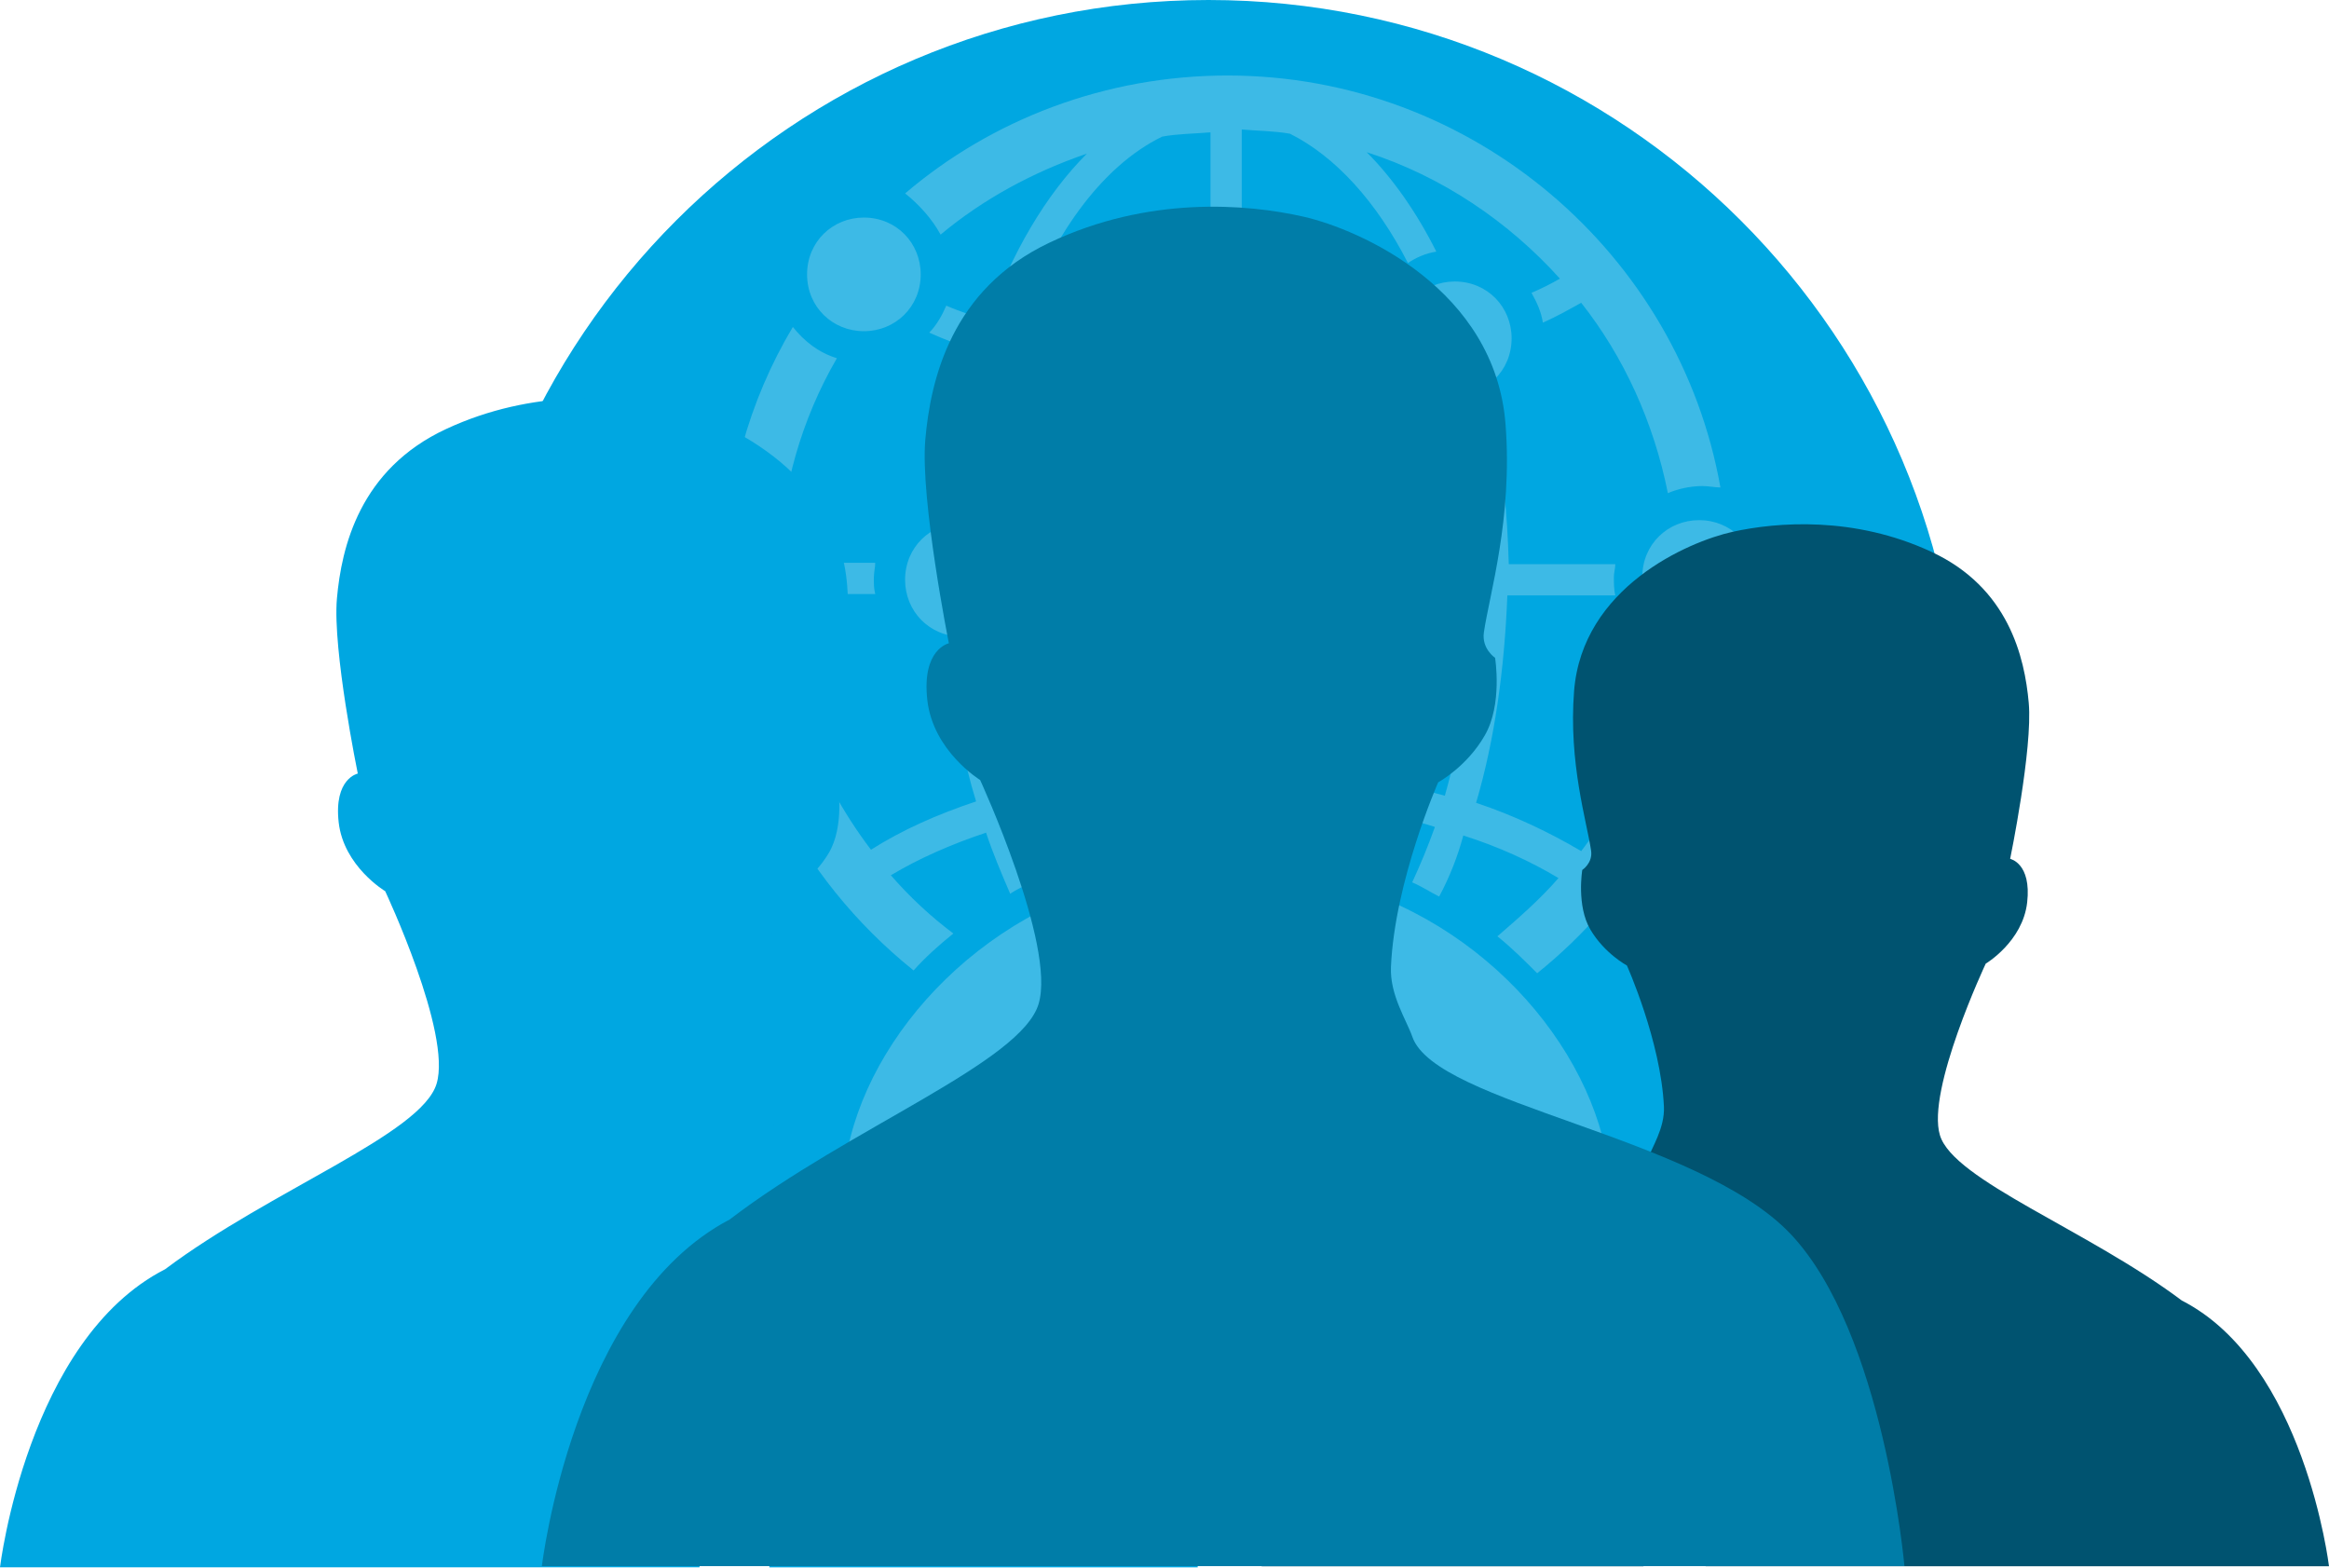
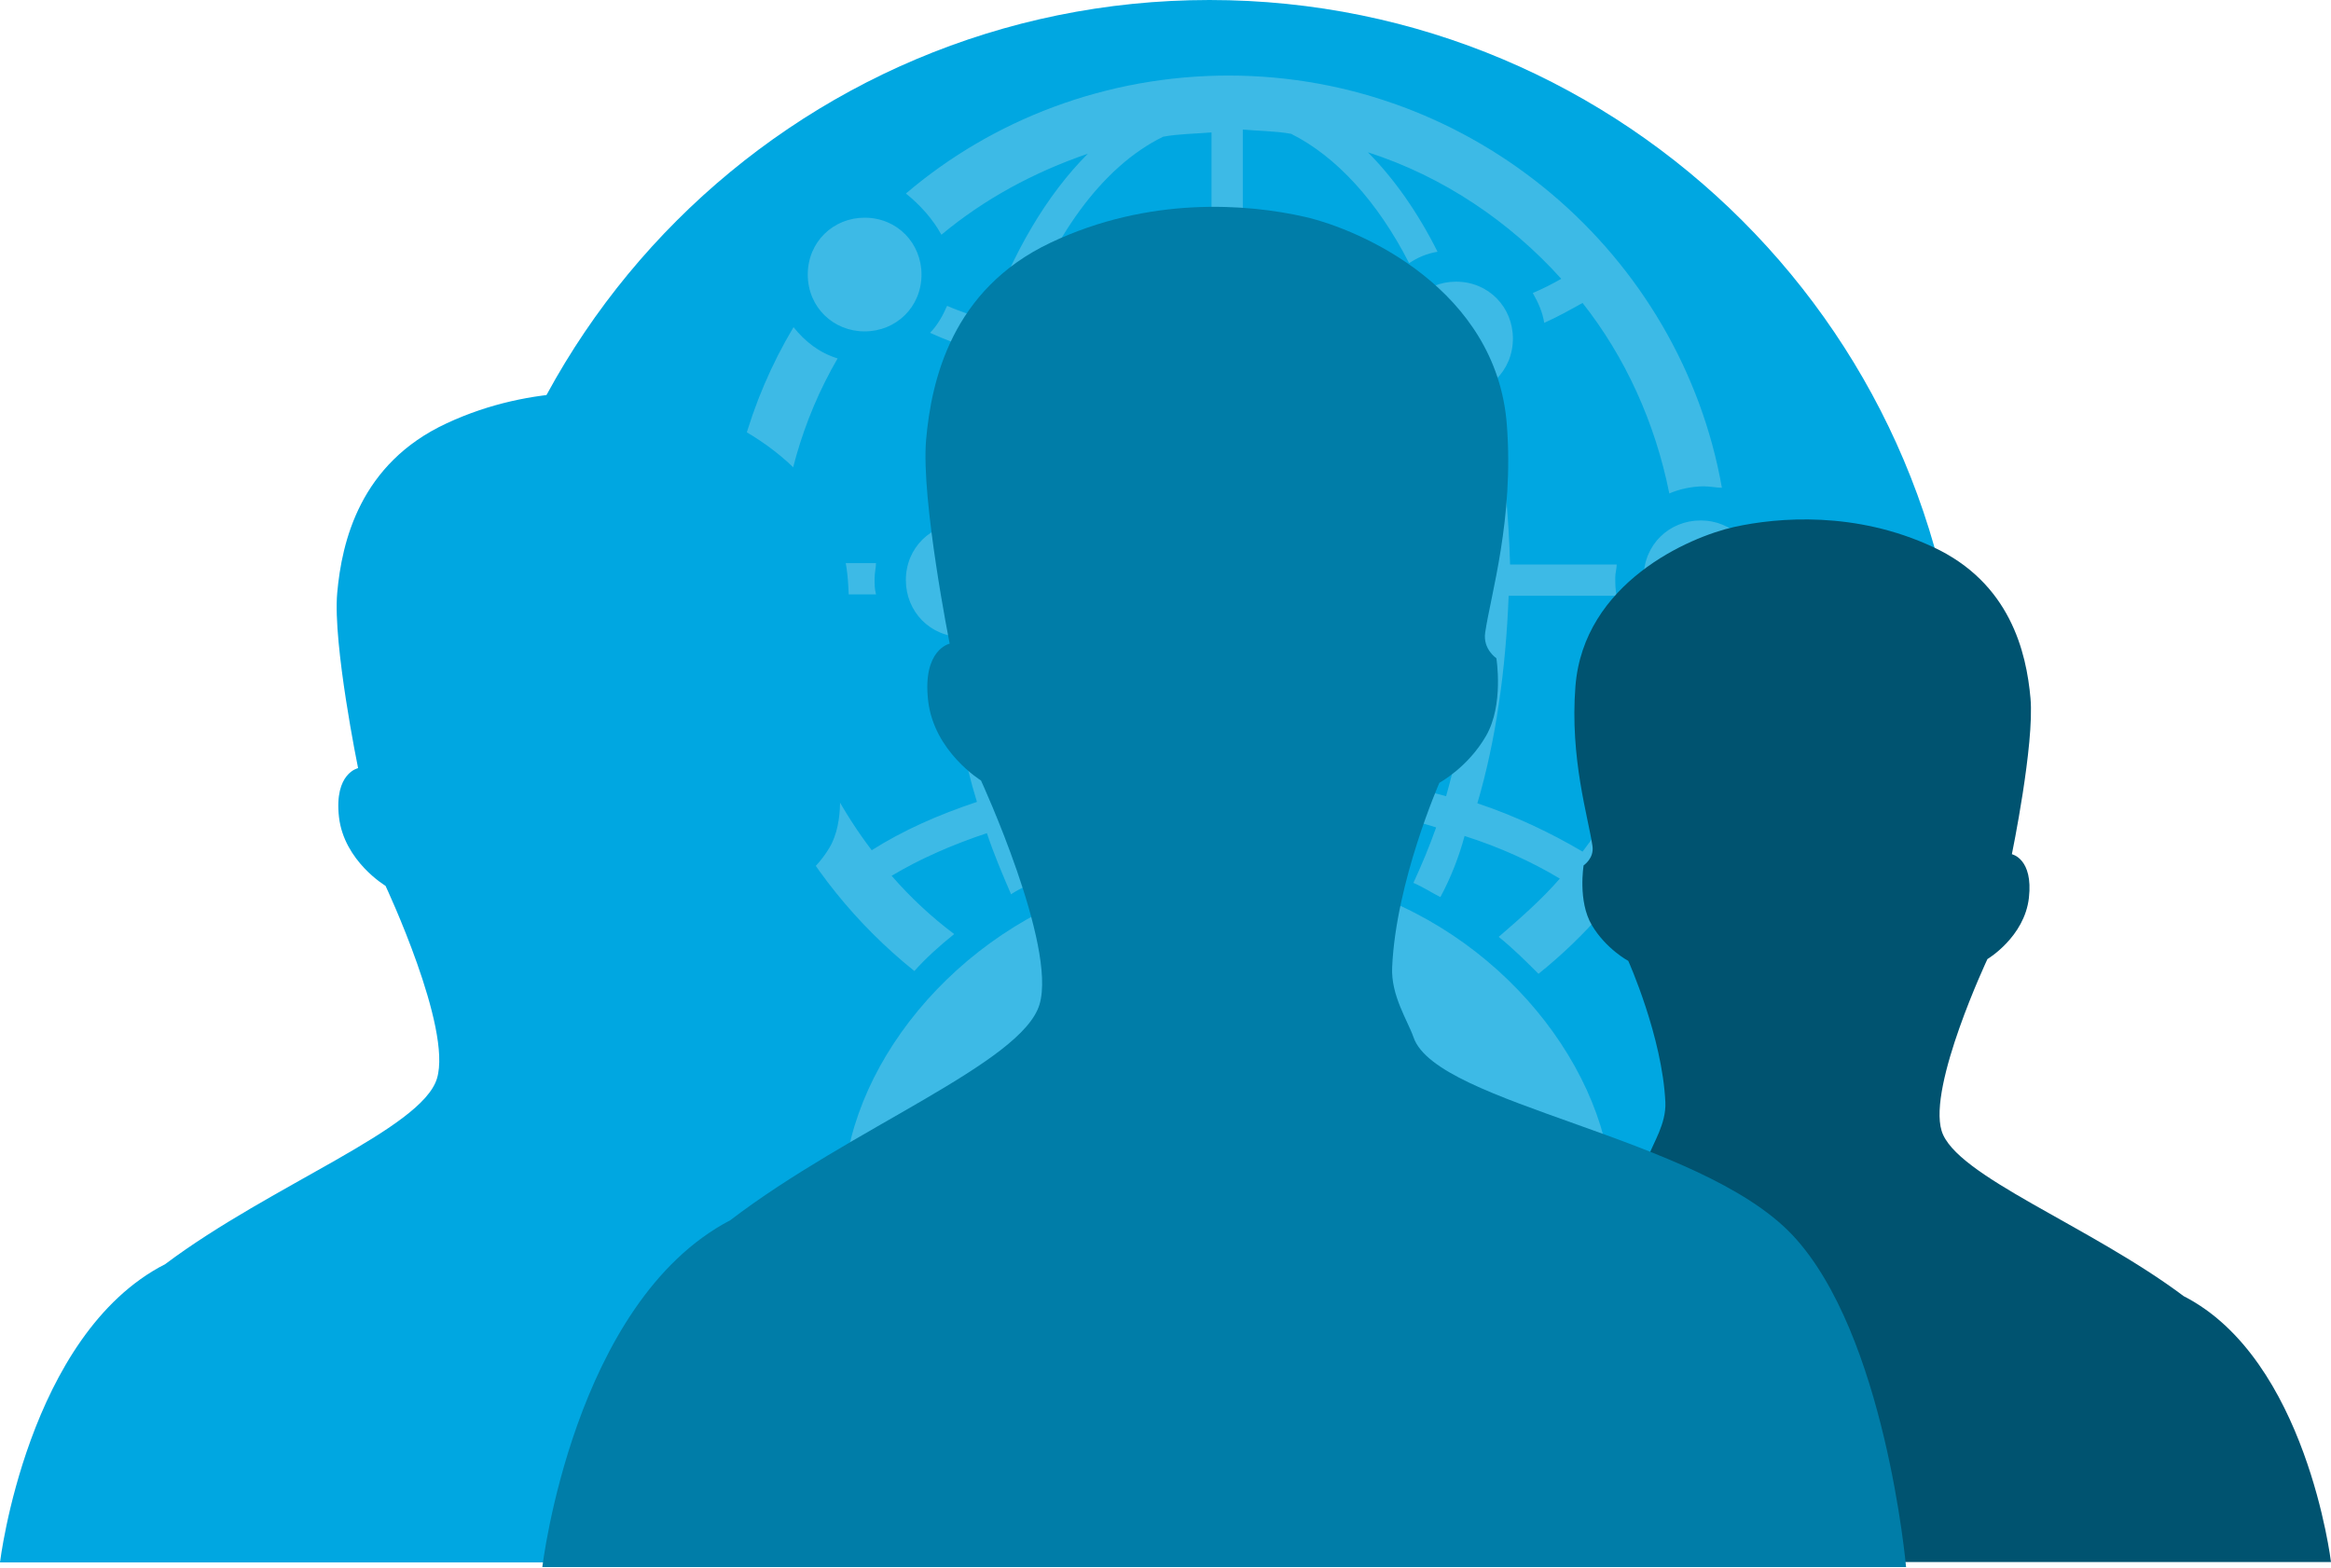
- <svg xmlns="http://www.w3.org/2000/svg" viewBox="0 0 3171.28 2134.08">
+ <svg xmlns="http://www.w3.org/2000/svg" viewBox="0 0 3171.28 2132.38">
  <defs>
    <style>.a{fill:#00a7e1;}.b{fill:#f3f3f3;opacity:0.25;}.c{fill:#005370;}.d{fill:#007da8;}</style>
  </defs>
  <circle class="a" cx="1645.48" cy="1025.13" r="1025.13" />
  <path class="b" d="M1980.92,538c42.55,0,77.36-32.88,77.36-77.37,0-42.55-32.88-77.36-77.36-77.36-42.55,0-77.37,32.88-77.37,77.36C1905.49,505.1,1938.37,538,1980.92,538Zm-75.43,326.87c0-172.14-106.38-286.25-236-286.25s-236,112.18-236,286.25c0,172.14,106.38,340.41,236,340.41S1905.49,1037,1905.49,864.85Zm-236,286.25c-89,0-172.14-125.72-179.87-265,119.91-1.93,205-60,253.37-114.11,9.67,25.14,32.88,61.89,106.38,85.1v7.74C1849.4,1011.84,1762.36,1151.1,1669.52,1151.1ZM1280.76,319.42c58-48.35,125.72-85.1,199.22-110.25-56.09,56.09-102.51,135.39-135.39,228.23-19.34-7.73-38.69-13.54-56.09-21.27-5.81,13.54-13.54,27.08-23.21,36.75,21.27,9.67,42.55,17.4,65.76,25.14-17.41,60-31,123.79-36.75,189.55,5.8-1.94,9.67-1.94,15.47-1.94,9.67,0,19.34,1.94,27.08,3.87q11.61-95.75,34.81-179.87c85.11,25.14,177.95,38.68,276.59,40.61V538c7.73-1.94,15.47-1.94,21.27-1.94,7.74,0,13.54,1.94,21.28,1.94v-7.74c61.89-1.93,123.78-7.73,181.81-17.41A153.45,153.45,0,0,1,1861,470.28a977.17,977.17,0,0,1-170.2,15.48V176.29c21.27,1.94,44.48,1.94,65.76,5.81,61.89,30.94,118,92.84,160.53,176,11.61-7.73,25.15-13.54,38.69-15.47-27.08-54.16-60-100.57-94.78-135.39,102.51,32.88,193.42,94.77,263.05,172.14a359.64,359.64,0,0,1-38.69,19.34c7.74,13.54,13.54,27.08,15.48,40.62,17.4-7.74,34.81-17.41,52.22-27.08,58,73.5,98.64,162.47,118,259.17a124.56,124.56,0,0,1,46.42-9.67c9.67,0,17.41,1.94,25.14,1.94-56.09-317.2-336.54-560.9-671.14-560.9-166.34,0-321.07,60-439,160.53C1251.75,278.8,1269.16,298.15,1280.76,319.42ZM1582.49,186c21.27-3.87,42.55-3.87,65.76-5.81V489.63a1136.51,1136.51,0,0,1-263-36.75C1429.69,323.29,1499.32,226.58,1582.49,186Zm23.21,1104.39,34.81,58h58l34.82-58-32.88-32.88h-61.89Zm663.41-394.57c-17.41,96.71-58,187.62-116.05,263-42.55-25.15-90.91-48.36-143.13-65.76,25.14-85.11,38.68-181.81,42.55-282.39h147c-1.94-7.73-1.94-17.41-1.94-25.14,0-5.8,1.94-11.61,1.94-17.41H2054.42c-1.94-67.69-7.74-135.39-21.28-195.35-13.54,5.81-27.08,9.67-42.55,9.67,11.6,58,17.41,119.92,19.34,185.68h-73.5c3.87,13.54,5.81,29,7.74,44.49h61.89c-1.93,96.7-15.47,189.54-38.68,270.78-21.28-5.81-44.49-11.61-65.76-15.48-7.74,13.54-13.54,27.08-21.28,40.62a452.16,452.16,0,0,1,73.5,17.41c-9.67,27.07-19.34,50.28-30.95,75.43,13.54,5.8,25.15,13.54,36.75,19.34a391.81,391.81,0,0,0,32.88-83.17c48.36,15.47,90.91,34.82,129.59,58-25.14,29-54.15,54.15-83.17,79.3,19.34,15.47,36.75,32.88,54.16,50.28,127.65-102.51,218.56-251.44,245.63-419.71-9.67,1.94-17.4,3.87-27.07,3.87C2298.12,905.47,2282.64,901.6,2269.11,895.79Zm44.48-187.61c-42.55,0-77.36,32.88-77.36,77.37,0,42.55,32.88,77.36,77.36,77.36,42.55,0,77.37-32.88,77.37-77.36S2356.14,708.18,2313.59,708.18ZM1832,1205.26l-25.14,50.28c21.27,5.81,44.48,13.54,65.76,23.21L1746.89,1706.2h0l-48.36-336.54h-56.09l-48.35,336.54h0l-125.72-427.45a379.33,379.33,0,0,1,65.76-23.21L1509,1203.32c-210.82,61.9-361.69,253.37-361.69,427.45v129.58H2193.67V1630.77C2191.74,1456.69,2040.88,1265.22,1832,1205.26Zm220.49,423.57h-176V1596h176ZM1244,1321.31c15.47-17.41,34.82-34.82,54.16-50.29a551.28,551.28,0,0,1-85.1-79.3c38.68-23.21,83.16-42.55,129.58-58,9.67,29,21.28,56.09,32.88,83.17,11.61-7.73,25.15-13.54,36.75-19.34-11.6-23.21-21.27-48.35-30.94-75.43a530.1,530.1,0,0,1,75.43-17.41c-7.74-13.54-15.48-27.08-21.28-40.62-23.21,3.87-44.48,9.68-67.69,15.48a978.79,978.79,0,0,1-32.88-176c-9.67,1.94-17.41,3.87-27.08,3.87-5.8,0-9.67,0-15.47-1.93,7.73,65.76,19.34,129.58,36.74,185.67-52.22,17.41-100.57,38.69-143.12,65.76a618.8,618.8,0,0,1-125.72-348.14h131.52c-1.93-7.74-1.93-13.54-1.93-21.28s1.93-15.47,1.93-21.27H1060.27c3.87-100.58,30.94-195.35,79.3-278.52-25.15-7.74-44.49-23.21-60-42.55-60,100.58-92.84,216.62-92.84,342.34C986.77,1004.11,1087.35,1195.59,1244,1321.31Zm65.76-609.26c-42.55,0-77.36,32.88-77.36,77.37,0,42.55,32.88,77.36,77.36,77.36,42.55,0,77.37-32.88,77.37-77.36C1385.2,746.87,1352.32,712.05,1309.77,712.05ZM1176.32,450.94c42.55,0,77.36-32.88,77.36-77.36,0-42.55-32.88-77.37-77.36-77.37-42.55,0-77.37,32.88-77.37,77.37S1133.77,450.94,1176.32,450.94Z" />
-   <path class="a" d="M1047.44,2134.08H1630.9s-24.72-273.36-136.18-389c-15.11-15.63-33.81-29.59-55-42.63-52.22,40.76-154.86,87-232.73,146.61C1091.42,1909.46,1055.44,2085.32,1047.44,2134.08Z" />
-   <path class="a" d="M1167.45,1789.22c45.48-34,99.08-56.89,143.8-82.61,14.13-8.11,43.11-27.67,58.13-36.71-129.85-52.74-308.55-102.09-327.57-155.85-6.85-19.7-27-49.18-25.61-82.11,4.65-100,56.61-215.84,56.61-215.84s34.09-18.17,55.7-54.7,12.48-91.24,12.48-91.24-16.35-10.57-13.5-29.59c6.41-44,34.61-133.66,26-243.82-12.48-158-173.62-227.92-242-243.18C843.34,538.5,725.43,529.24,607.7,584,489.7,638.7,465,745,458.76,815c-6.09,69.85,28.42,238.25,28.42,238.25s-32.79,6.63-26,66.57c6.94,60,63.31,93.55,63.31,93.55s90.92,193.38,70,262.16c-20.74,68.88-225.62,144.53-369.69,252.6C37.15,1824,0,2134,0,2134H952.44C956.63,2099.25,959.39,1905.49,1167.45,1789.22Z" />
-   <path class="c" d="M2237.87,2132.58H1717.92s22-243.6,121.36-346.69c13.46-13.93,30.12-26.37,49-38,46.54,36.32,138,77.49,207.39,130.65C2198.67,1932.41,2230.74,2089.12,2237.87,2132.58Z" />
-   <path class="c" d="M2130.92,1825.26c-40.53-30.33-88.3-50.69-128.15-73.61-12.59-7.23-38.41-24.66-51.8-32.72,115.72-47,275-91,291.91-138.88,6.1-17.56,24.06-43.83,22.82-73.18-4.14-89.15-50.45-192.34-50.45-192.34s-30.37-16.19-49.63-48.74-11.12-81.31-11.12-81.31,14.57-9.42,12-26.37c-5.72-39.23-30.84-119.11-23.15-217.27C2154.5,800,2298.1,737.73,2359,724.13c60.72-13.43,165.8-21.68,270.71,27.12,105.16,48.74,127.17,143.44,132.73,205.8s-25.32,212.32-25.32,212.32,29.21,5.91,23.17,59.32-56.42,83.36-56.42,83.36-81,172.33-62.36,233.63c18.48,61.37,201.06,128.79,329.44,225.1,167.2,85.43,200.31,361.74,200.31,361.74H2322.52C2318.79,2101.54,2316.33,1928.87,2130.92,1825.26Z" />
+   <path class="a" d="M1047.44,2126.08H1630.9s-24.72-273.36-136.18-389c-15.11-15.63-33.81-29.59-55-42.63-52.22,40.76-154.86,87-232.73,146.61C1091.42,1901.46,1055.44,2077.32,1047.44,2126.08Z" />
+   <path class="a" d="M1167.45,1781.22c45.48-34,99.08-56.89,143.8-82.61,14.13-8.11,43.11-27.67,58.13-36.71-129.85-52.74-308.55-102.09-327.57-155.85-6.85-19.7-27-49.18-25.61-82.11,4.65-100,56.61-215.84,56.61-215.84s34.09-18.17,55.7-54.7,12.48-91.24,12.48-91.24-16.35-10.57-13.5-29.59c6.41-44,34.61-133.66,26-243.82-12.48-158-173.62-227.92-242-243.18C843.34,530.5,725.43,521.24,607.7,576,489.7,630.7,465,737,458.76,807c-6.09,69.85,28.42,238.25,28.42,238.25s-32.79,6.63-26,66.57c6.94,60,63.31,93.55,63.31,93.55s90.92,193.38,70,262.16c-20.74,68.88-225.62,144.53-369.69,252.6C37.15,1816,0,2126,0,2126H952.44C956.63,2091.25,959.39,1897.49,1167.45,1781.22Z" />
+   <path class="c" d="M2237.87,2125.58H1717.92s22-243.6,121.36-346.69c13.46-13.93,30.12-26.37,49-38,46.54,36.32,138,77.49,207.39,130.65C2198.67,1925.41,2230.74,2082.12,2237.87,2125.58Z" />
+   <path class="c" d="M2130.92,1818.26c-40.53-30.33-88.3-50.69-128.15-73.61-12.59-7.23-38.41-24.66-51.8-32.72,115.72-47,275-91,291.91-138.88,6.1-17.56,24.06-43.83,22.82-73.18-4.14-89.15-50.45-192.34-50.45-192.34s-30.37-16.19-49.63-48.74-11.12-81.31-11.12-81.31,14.57-9.42,12-26.37c-5.72-39.23-30.84-119.11-23.15-217.27C2154.5,793,2298.1,730.73,2359,717.13c60.72-13.43,165.8-21.68,270.71,27.12,105.16,48.74,127.17,143.44,132.73,205.8s-25.32,212.32-25.32,212.32,29.21,5.91,23.17,59.32-56.42,83.36-56.42,83.36-81,172.33-62.36,233.63c18.48,61.37,201.06,128.79,329.44,225.1,167.2,85.43,200.31,361.74,200.31,361.74H2322.52C2318.79,2094.54,2316.33,1921.87,2130.92,1818.26Z" />
  <path class="d" d="M1923.08,1411.54c-7.89-22.67-30.87-56.91-29.08-95.3,5.1-116.48,64.26-251.06,64.26-251.06s38.83-21,63.32-63.6c24.64-42.21,14.2-105.91,14.2-105.91s-18.44-12.3-15.26-34.59C2027.85,810,2060,705.76,2050,577.63,2035.85,394,1852.49,312.65,1774.83,295s-211.65-28.33-345.67,35.31C1295,393.78,1267,517.47,1259.92,598.89c-6.93,81.1,32.11,277,32.11,277s-37.14,7.61-29.35,77.24,71.93,108.88,71.93,108.88,103.37,224.63,79.66,304.7S1157.7,1534.92,993.56,1660.4c-213.34,111.43-255.72,472-255.72,472H2593.17s-28.05-318-155-452.27C2311,1546,1954.78,1503.4,1923.08,1411.54Z" />
</svg>
